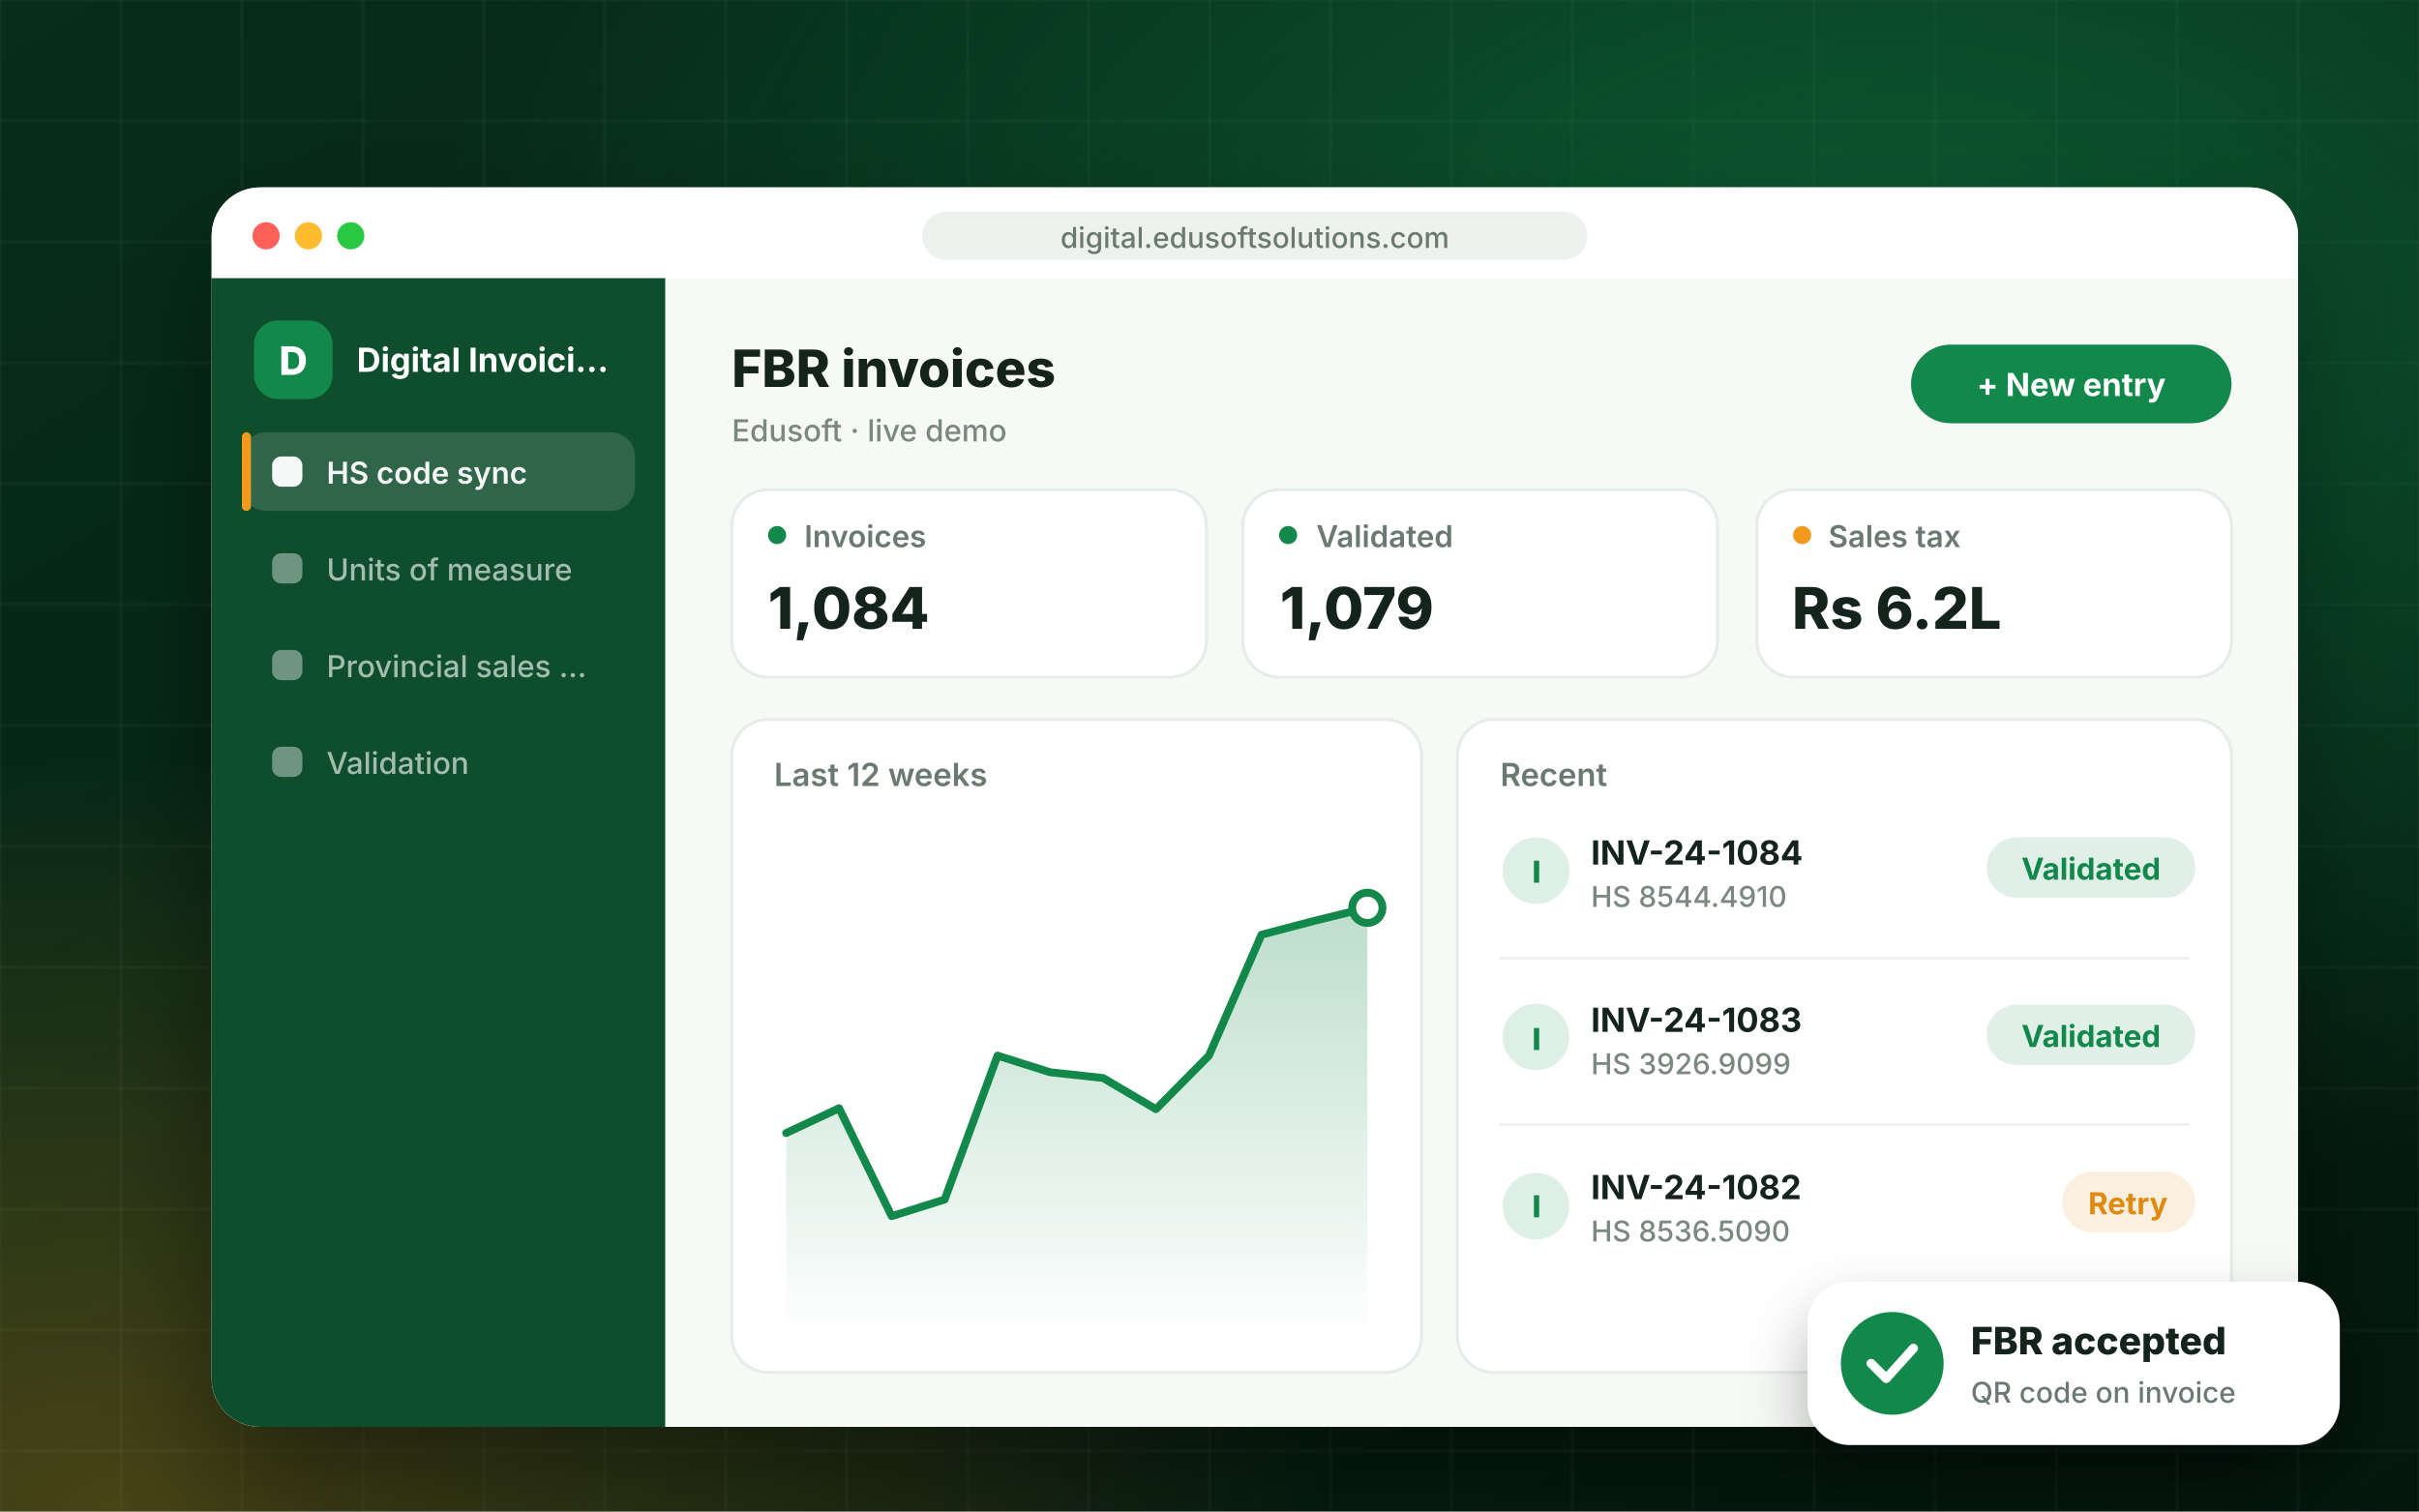
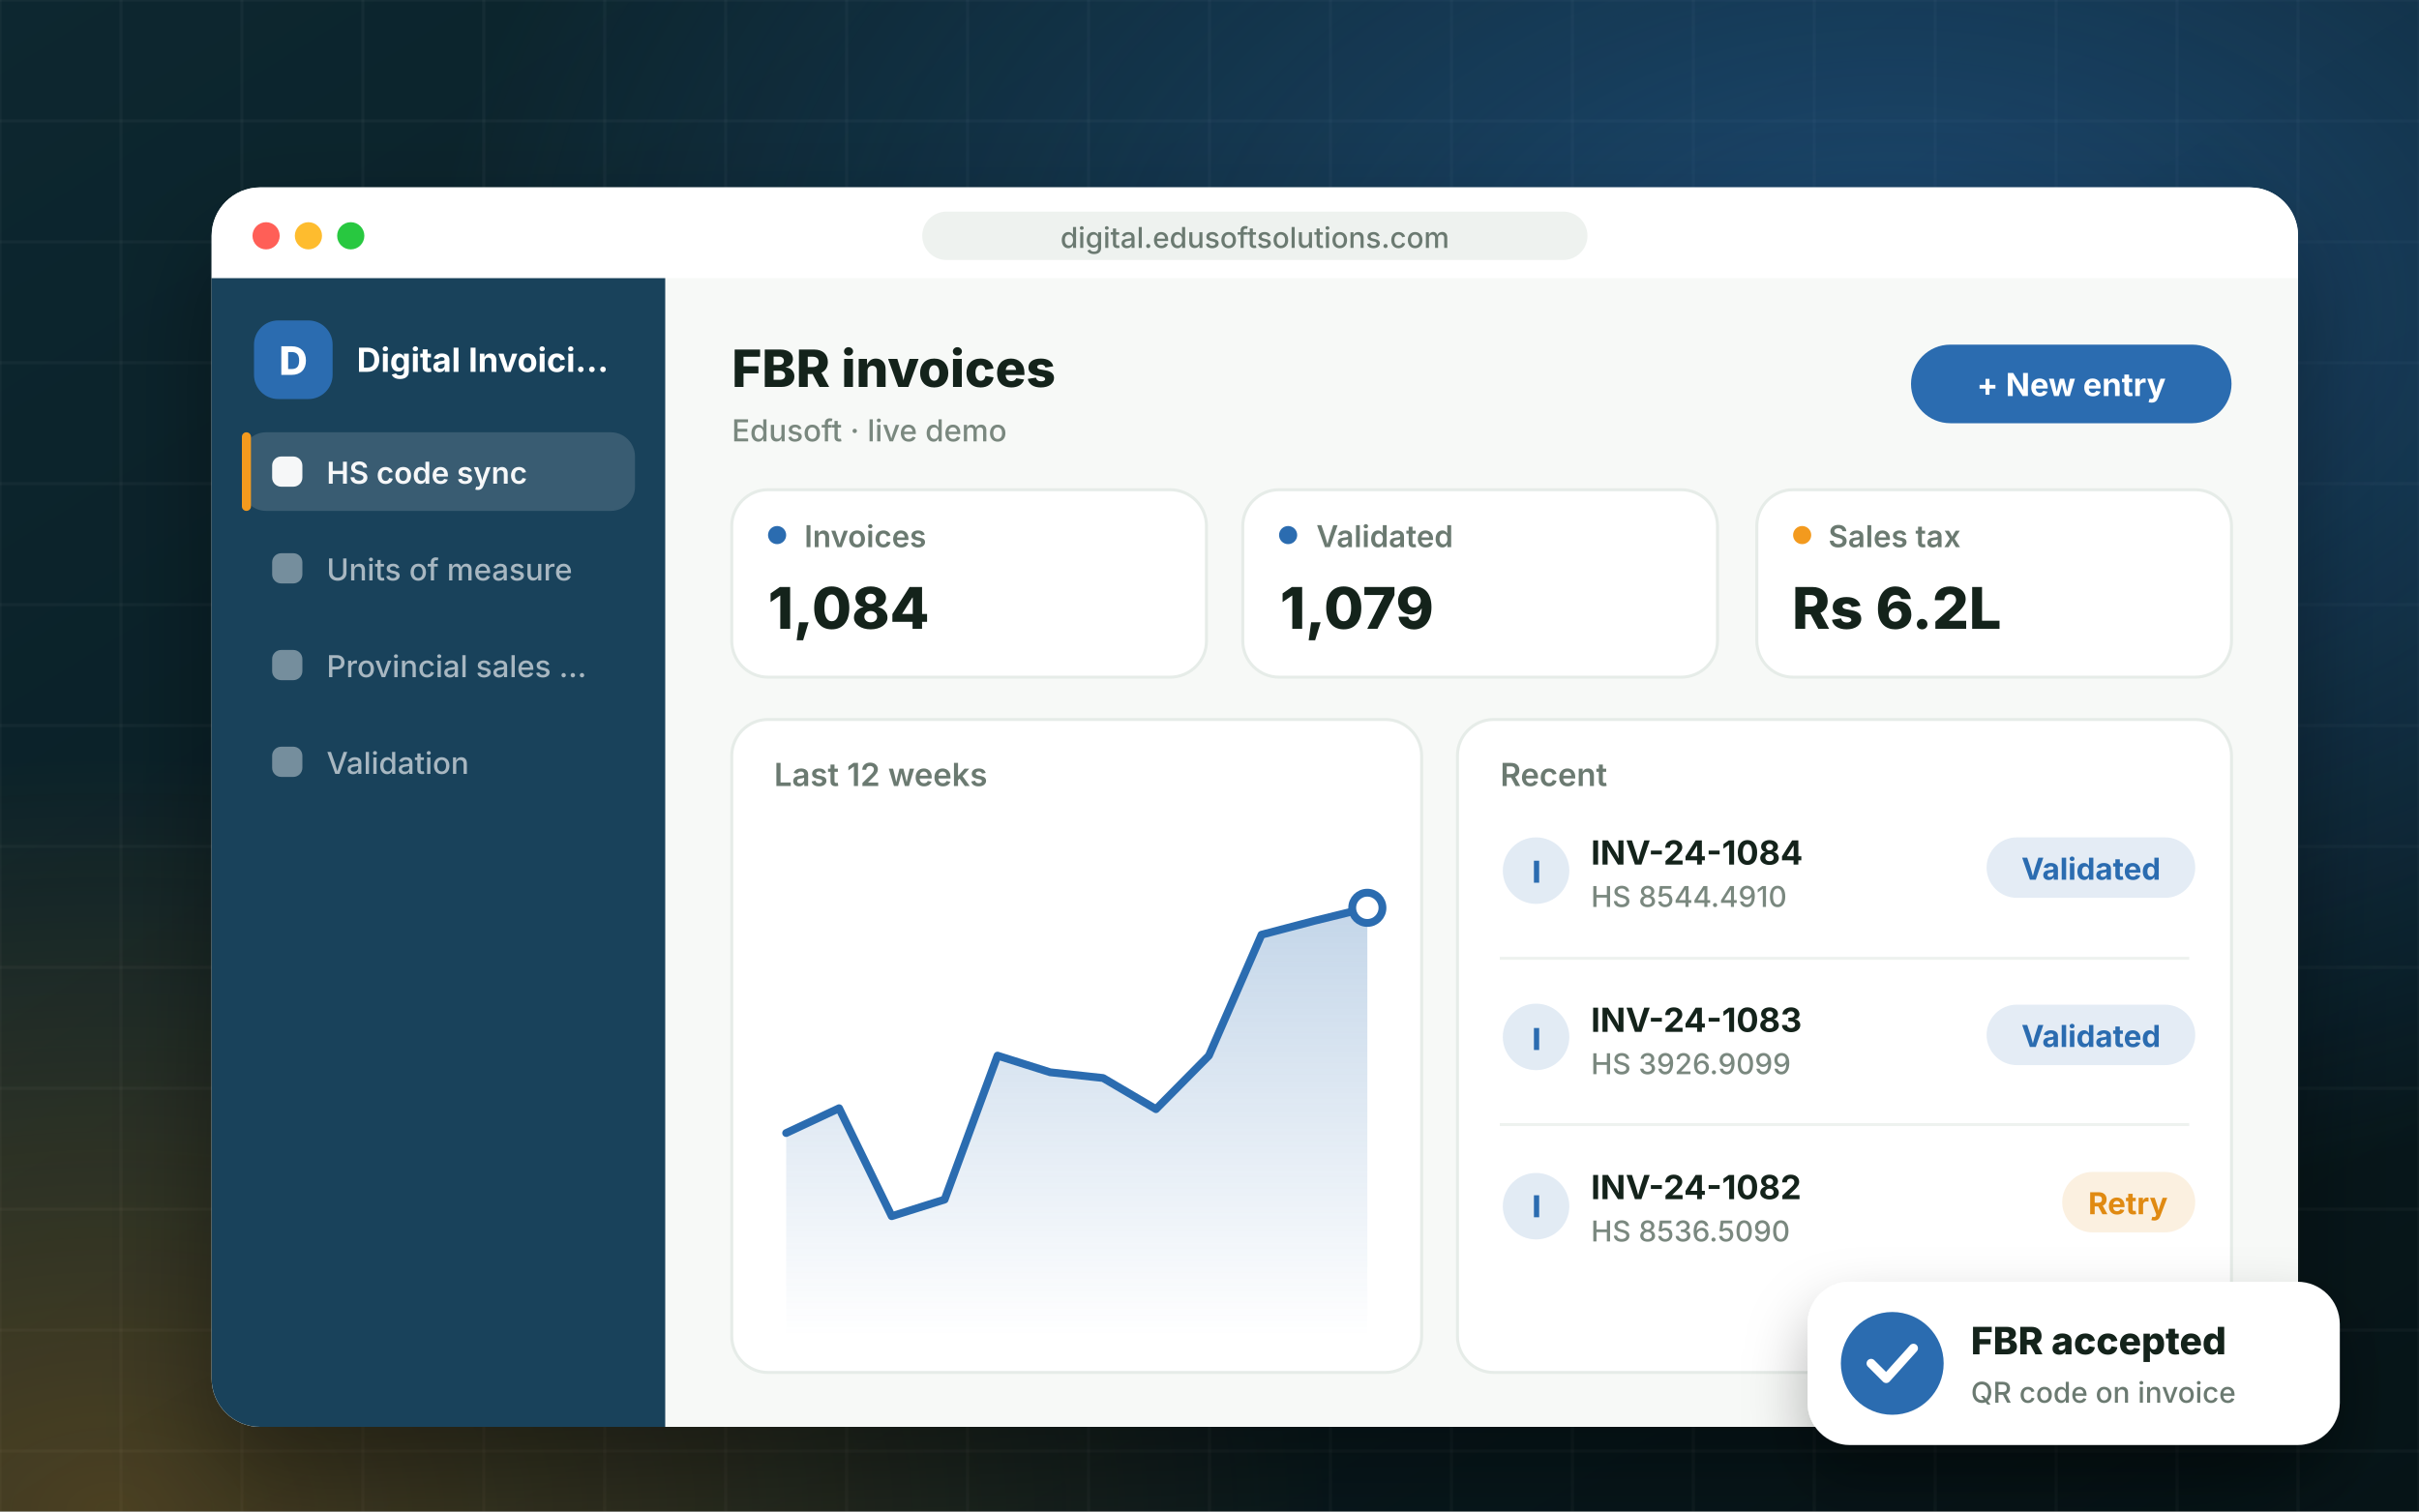
<svg xmlns="http://www.w3.org/2000/svg" viewBox="0 0 800 500" font-family="Inter, 'Segoe UI', Roboto, Arial, sans-serif">
  <defs>
    <linearGradient id="bg" x1="0" y1="0" x2="1" y2="1">
-       <stop offset="0" stop-color="#072e1a" />
-       <stop offset="1" stop-color="#04170d" />
+       <stop offset="0" stop-color="#0d2730" />
+       <stop offset="1" stop-color="#061417" />
    </linearGradient>
    <radialGradient id="glow" cx=".78" cy=".2" r=".6">
-       <stop offset="0" stop-color="#12884a" stop-opacity=".55" />
-       <stop offset="1" stop-color="#12884a" stop-opacity="0" />
+       <stop offset="0" stop-color="#2b6cb0" stop-opacity=".55" />
+       <stop offset="1" stop-color="#2b6cb0" stop-opacity="0" />
    </radialGradient>
    <radialGradient id="glow2" cx=".05" cy="1" r=".5">
      <stop offset="0" stop-color="#f39a1e" stop-opacity=".28" />
      <stop offset="1" stop-color="#f39a1e" stop-opacity="0" />
    </radialGradient>
    <linearGradient id="area" x1="0" y1="0" x2="0" y2="1">
-       <stop offset="0" stop-color="#12884a" stop-opacity=".28" />
-       <stop offset="1" stop-color="#12884a" stop-opacity="0" />
+       <stop offset="0" stop-color="#2b6cb0" stop-opacity=".28" />
+       <stop offset="1" stop-color="#2b6cb0" stop-opacity="0" />
    </linearGradient>
    <filter id="sh" x="-20%" y="-20%" width="140%" height="150%">
      <feDropShadow dx="0" dy="18" stdDeviation="18" flood-color="#000" flood-opacity=".38" />
    </filter>
    <filter id="sh2" x="-30%" y="-40%" width="160%" height="200%">
      <feDropShadow dx="0" dy="10" stdDeviation="10" flood-color="#000" flood-opacity=".3" />
    </filter>
  </defs>
  <rect width="800" height="500" fill="url(#bg)" />
  <path d="M0 0 V500" stroke="#fff" stroke-opacity=".035" />
  <path d="M40 0 V500" stroke="#fff" stroke-opacity=".035" />
  <path d="M80 0 V500" stroke="#fff" stroke-opacity=".035" />
  <path d="M120 0 V500" stroke="#fff" stroke-opacity=".035" />
  <path d="M160 0 V500" stroke="#fff" stroke-opacity=".035" />
  <path d="M200 0 V500" stroke="#fff" stroke-opacity=".035" />
  <path d="M240 0 V500" stroke="#fff" stroke-opacity=".035" />
  <path d="M280 0 V500" stroke="#fff" stroke-opacity=".035" />
  <path d="M320 0 V500" stroke="#fff" stroke-opacity=".035" />
  <path d="M360 0 V500" stroke="#fff" stroke-opacity=".035" />
  <path d="M400 0 V500" stroke="#fff" stroke-opacity=".035" />
  <path d="M440 0 V500" stroke="#fff" stroke-opacity=".035" />
  <path d="M480 0 V500" stroke="#fff" stroke-opacity=".035" />
  <path d="M520 0 V500" stroke="#fff" stroke-opacity=".035" />
  <path d="M560 0 V500" stroke="#fff" stroke-opacity=".035" />
  <path d="M600 0 V500" stroke="#fff" stroke-opacity=".035" />
  <path d="M640 0 V500" stroke="#fff" stroke-opacity=".035" />
  <path d="M680 0 V500" stroke="#fff" stroke-opacity=".035" />
  <path d="M720 0 V500" stroke="#fff" stroke-opacity=".035" />
  <path d="M760 0 V500" stroke="#fff" stroke-opacity=".035" />
  <path d="M800 0 V500" stroke="#fff" stroke-opacity=".035" />
  <path d="M0 0 H800" stroke="#fff" stroke-opacity=".035" />
  <path d="M0 40 H800" stroke="#fff" stroke-opacity=".035" />
  <path d="M0 80 H800" stroke="#fff" stroke-opacity=".035" />
  <path d="M0 120 H800" stroke="#fff" stroke-opacity=".035" />
  <path d="M0 160 H800" stroke="#fff" stroke-opacity=".035" />
  <path d="M0 200 H800" stroke="#fff" stroke-opacity=".035" />
  <path d="M0 240 H800" stroke="#fff" stroke-opacity=".035" />
  <path d="M0 280 H800" stroke="#fff" stroke-opacity=".035" />
  <path d="M0 320 H800" stroke="#fff" stroke-opacity=".035" />
  <path d="M0 360 H800" stroke="#fff" stroke-opacity=".035" />
  <path d="M0 400 H800" stroke="#fff" stroke-opacity=".035" />
  <path d="M0 440 H800" stroke="#fff" stroke-opacity=".035" />
  <path d="M0 480 H800" stroke="#fff" stroke-opacity=".035" />
  <rect width="800" height="500" fill="url(#glow)" />
  <rect width="800" height="500" fill="url(#glow2)" />
  <g filter="url(#sh)">
    <rect x="70" y="62" width="690" height="410" rx="16" fill="#f7f9f7" />
  </g>
  <path d="M70 78 a16 16 0 0 1 16 -16 h658 a16 16 0 0 1 16 16 v14 h-690 z" fill="#fff" />
  <circle cx="88" cy="78" r="4.5" fill="#ff5f57" />
  <circle cx="102" cy="78" r="4.5" fill="#febc2e" />
  <circle cx="116" cy="78" r="4.5" fill="#28c840" />
  <rect x="305.0" y="70" width="220" height="16" rx="8" fill="#eef2ef" />
  <text x="415.0" y="82" font-size="9.5" font-weight="500" fill="#6b7a71" text-anchor="middle" opacity="1">digital.edusoftsolutions.com</text>
-   <path d="M70 92 h150 v380 h-134 a16 16 0 0 1 -16 -16 z" fill="#0e4e2d" />
-   <rect x="84" y="106" width="26" height="26" rx="8" fill="#12884a" />
+   <path d="M70 92 h150 v380 h-134 a16 16 0 0 1 -16 -16 z" fill="#19425b" />
+   <rect x="84" y="106" width="26" height="26" rx="8" fill="#2b6cb0" />
  <text x="97" y="124" font-size="13" font-weight="800" fill="#fff" text-anchor="middle" opacity="1">D</text>
  <text x="118" y="123" font-size="11" font-weight="700" fill="#fff" text-anchor="start" opacity="1">Digital Invoici…</text>
  <rect x="80" y="143" width="130" height="26" rx="8" fill="#fff" opacity=".14" />
  <rect x="80" y="143" width="3" height="26" rx="1.5" fill="#f39a1e" />
  <rect x="90" y="151" width="10" height="10" rx="3" fill="#fff" opacity="0.95" />
  <text x="108" y="160" font-size="10" font-weight="600" fill="#fff" text-anchor="start" opacity="0.95">HS code sync</text>
  <rect x="90" y="183" width="10" height="10" rx="3" fill="#fff" opacity="0.4" />
  <text x="108" y="192" font-size="10" font-weight="500" fill="#fff" text-anchor="start" opacity="0.62">Units of measure</text>
  <rect x="90" y="215" width="10" height="10" rx="3" fill="#fff" opacity="0.4" />
  <text x="108" y="224" font-size="10" font-weight="500" fill="#fff" text-anchor="start" opacity="0.62">Provincial sales …</text>
  <rect x="90" y="247" width="10" height="10" rx="3" fill="#fff" opacity="0.4" />
  <text x="108" y="256" font-size="10" font-weight="500" fill="#fff" text-anchor="start" opacity="0.62">Validation</text>
  <text x="242" y="128" font-size="17" font-weight="800" fill="#14231b" text-anchor="start" opacity="1">FBR invoices</text>
  <text x="242" y="146" font-size="10" font-weight="500" fill="#7a887f" text-anchor="start" opacity="1">Edusoft · live demo</text>
-   <rect x="632" y="114" width="106" height="26" rx="13" fill="#12884a" />
+   <rect x="632" y="114" width="106" height="26" rx="13" fill="#2b6cb0" />
  <text x="685" y="131" font-size="10.5" font-weight="700" fill="#fff" text-anchor="middle" opacity="1">+ New entry</text>
  <rect x="242" y="162" width="157" height="62" rx="12" fill="#fff" stroke="#e6ece8" />
-   <rect x="254" y="174" width="6" height="6" rx="3" fill="#12884a" />
+   <rect x="254" y="174" width="6" height="6" rx="3" fill="#2b6cb0" />
  <text x="266.0" y="181" font-size="10" font-weight="600" fill="#6b7a71" text-anchor="start" opacity="1">Invoices</text>
  <text x="254.0" y="208" font-size="19" font-weight="800" fill="#14231b" text-anchor="start" opacity="1">1,084</text>
  <rect x="411" y="162" width="157" height="62" rx="12" fill="#fff" stroke="#e6ece8" />
-   <rect x="423" y="174" width="6" height="6" rx="3" fill="#12884a" />
+   <rect x="423" y="174" width="6" height="6" rx="3" fill="#2b6cb0" />
  <text x="435.333" y="181" font-size="10" font-weight="600" fill="#6b7a71" text-anchor="start" opacity="1">Validated</text>
  <text x="423.333" y="208" font-size="19" font-weight="800" fill="#14231b" text-anchor="start" opacity="1">1,079</text>
  <rect x="581" y="162" width="157" height="62" rx="12" fill="#fff" stroke="#e6ece8" />
  <rect x="593" y="174" width="6" height="6" rx="3" fill="#f39a1e" />
  <text x="604.667" y="181" font-size="10" font-weight="600" fill="#6b7a71" text-anchor="start" opacity="1">Sales tax</text>
  <text x="592.667" y="208" font-size="19" font-weight="800" fill="#14231b" text-anchor="start" opacity="1">Rs 6.2L</text>
  <rect x="242" y="238" width="228.16" height="216" rx="12" fill="#fff" stroke="#e6ece8" />
  <text x="256" y="260" font-size="10.5" font-weight="600" fill="#6b7a71" text-anchor="start" opacity="1">Last 12 weeks</text>
  <path d="M260.0,374.8 L277.5,366.6 L294.9,402.3 L312.4,396.8 L329.9,349.2 L347.3,354.7 L364.8,356.6 L382.3,366.9 L399.8,349.2 L417.2,309.2 L434.7,304.6 L452.2,300.3 L452.2,442 L260.0,442 Z" fill="url(#area)" />
-   <path d="M260.0,374.8 L277.5,366.6 L294.9,402.3 L312.4,396.8 L329.9,349.2 L347.3,354.7 L364.8,356.6 L382.3,366.9 L399.8,349.2 L417.2,309.2 L434.7,304.6 L452.2,300.3" fill="none" stroke="#12884a" stroke-width="2.6" stroke-linejoin="round" stroke-linecap="round" />
-   <circle cx="452.2" cy="300.3" r="5" fill="#fff" stroke="#12884a" stroke-width="2.6" />
+   <path d="M260.0,374.8 L277.5,366.6 L294.9,402.3 L312.4,396.8 L329.9,349.2 L347.3,354.7 L364.8,356.6 L382.3,366.9 L399.8,349.2 L417.2,309.2 L434.7,304.6 L452.2,300.3" fill="none" stroke="#2b6cb0" stroke-width="2.6" stroke-linejoin="round" stroke-linecap="round" />
+   <circle cx="452.2" cy="300.3" r="5" fill="#fff" stroke="#2b6cb0" stroke-width="2.6" />
  <rect x="482" y="238" width="256" height="216" rx="12" fill="#fff" stroke="#e6ece8" />
  <text x="496.16" y="260" font-size="10.5" font-weight="600" fill="#6b7a71" text-anchor="start" opacity="1">Recent</text>
-   <circle cx="508" cy="288" r="11" fill="#12884a" opacity=".14" />
-   <text x="508.16" y="292.0" font-size="10" font-weight="800" fill="#12884a" text-anchor="middle" opacity="1">I</text>
+   <circle cx="508" cy="288" r="11" fill="#2b6cb0" opacity=".14" />
+   <text x="508.16" y="292.0" font-size="10" font-weight="800" fill="#2b6cb0" text-anchor="middle" opacity="1">I</text>
  <text x="526.16" y="286.0" font-size="11" font-weight="700" fill="#14231b" text-anchor="start" opacity="1">INV-24-1084</text>
  <text x="526.16" y="300.0" font-size="9.5" font-weight="500" fill="#7a887f" text-anchor="start" opacity="1">HS 8544.4910</text>
-   <rect x="657" y="277.0" width="69" height="20" rx="10" fill="#12884a" opacity=".13" />
-   <text x="691.55" y="291.0" font-size="10" font-weight="700" fill="#12884a" text-anchor="middle" opacity="1">Validated</text>
+   <rect x="657" y="277.0" width="69" height="20" rx="10" fill="#2b6cb0" opacity=".13" />
+   <text x="691.55" y="291.0" font-size="10" font-weight="700" fill="#2b6cb0" text-anchor="middle" opacity="1">Validated</text>
  <path d="M496 317 H724" stroke="#eef2ef" />
-   <circle cx="508" cy="343" r="11" fill="#12884a" opacity=".14" />
-   <text x="508.16" y="347.333" font-size="10" font-weight="800" fill="#12884a" text-anchor="middle" opacity="1">I</text>
+   <circle cx="508" cy="343" r="11" fill="#2b6cb0" opacity=".14" />
+   <text x="508.16" y="347.333" font-size="10" font-weight="800" fill="#2b6cb0" text-anchor="middle" opacity="1">I</text>
  <text x="526.16" y="341.333" font-size="11" font-weight="700" fill="#14231b" text-anchor="start" opacity="1">INV-24-1083</text>
  <text x="526.16" y="355.333" font-size="9.5" font-weight="500" fill="#7a887f" text-anchor="start" opacity="1">HS 3926.9099</text>
-   <rect x="657" y="332.333" width="69" height="20" rx="10" fill="#12884a" opacity=".13" />
-   <text x="691.55" y="346.333" font-size="10" font-weight="700" fill="#12884a" text-anchor="middle" opacity="1">Validated</text>
+   <rect x="657" y="332.333" width="69" height="20" rx="10" fill="#2b6cb0" opacity=".13" />
+   <text x="691.55" y="346.333" font-size="10" font-weight="700" fill="#2b6cb0" text-anchor="middle" opacity="1">Validated</text>
  <path d="M496 372 H724" stroke="#eef2ef" />
-   <circle cx="508" cy="399" r="11" fill="#12884a" opacity=".14" />
-   <text x="508.16" y="402.667" font-size="10" font-weight="800" fill="#12884a" text-anchor="middle" opacity="1">I</text>
+   <circle cx="508" cy="399" r="11" fill="#2b6cb0" opacity=".14" />
+   <text x="508.16" y="402.667" font-size="10" font-weight="800" fill="#2b6cb0" text-anchor="middle" opacity="1">I</text>
  <text x="526.16" y="396.667" font-size="11" font-weight="700" fill="#14231b" text-anchor="start" opacity="1">INV-24-1082</text>
  <text x="526.16" y="410.667" font-size="9.5" font-weight="500" fill="#7a887f" text-anchor="start" opacity="1">HS 8536.5090</text>
  <rect x="682" y="387.667" width="44" height="20" rx="10" fill="#e08a12" opacity=".13" />
  <text x="703.75" y="401.667" font-size="10" font-weight="700" fill="#e08a12" text-anchor="middle" opacity="1">Retry</text>
  <g filter="url(#sh2)">
    <rect x="597.8" y="424" width="176" height="54" rx="14" fill="#fff" />
  </g>
-   <circle cx="625.8" cy="451" r="17" fill="#12884a" />
+   <circle cx="625.8" cy="451" r="17" fill="#2b6cb0" />
  <path d="M618.8,451 l5,5 l9,-10" fill="none" stroke="#fff" stroke-width="3" stroke-linecap="round" stroke-linejoin="round" />
  <text x="651.8" y="448" font-size="12.5" font-weight="800" fill="#14231b" text-anchor="start" opacity="1">FBR accepted</text>
  <text x="651.8" y="464" font-size="9.5" font-weight="500" fill="#6b7a71" text-anchor="start" opacity="1">QR code on invoice</text>
</svg>
